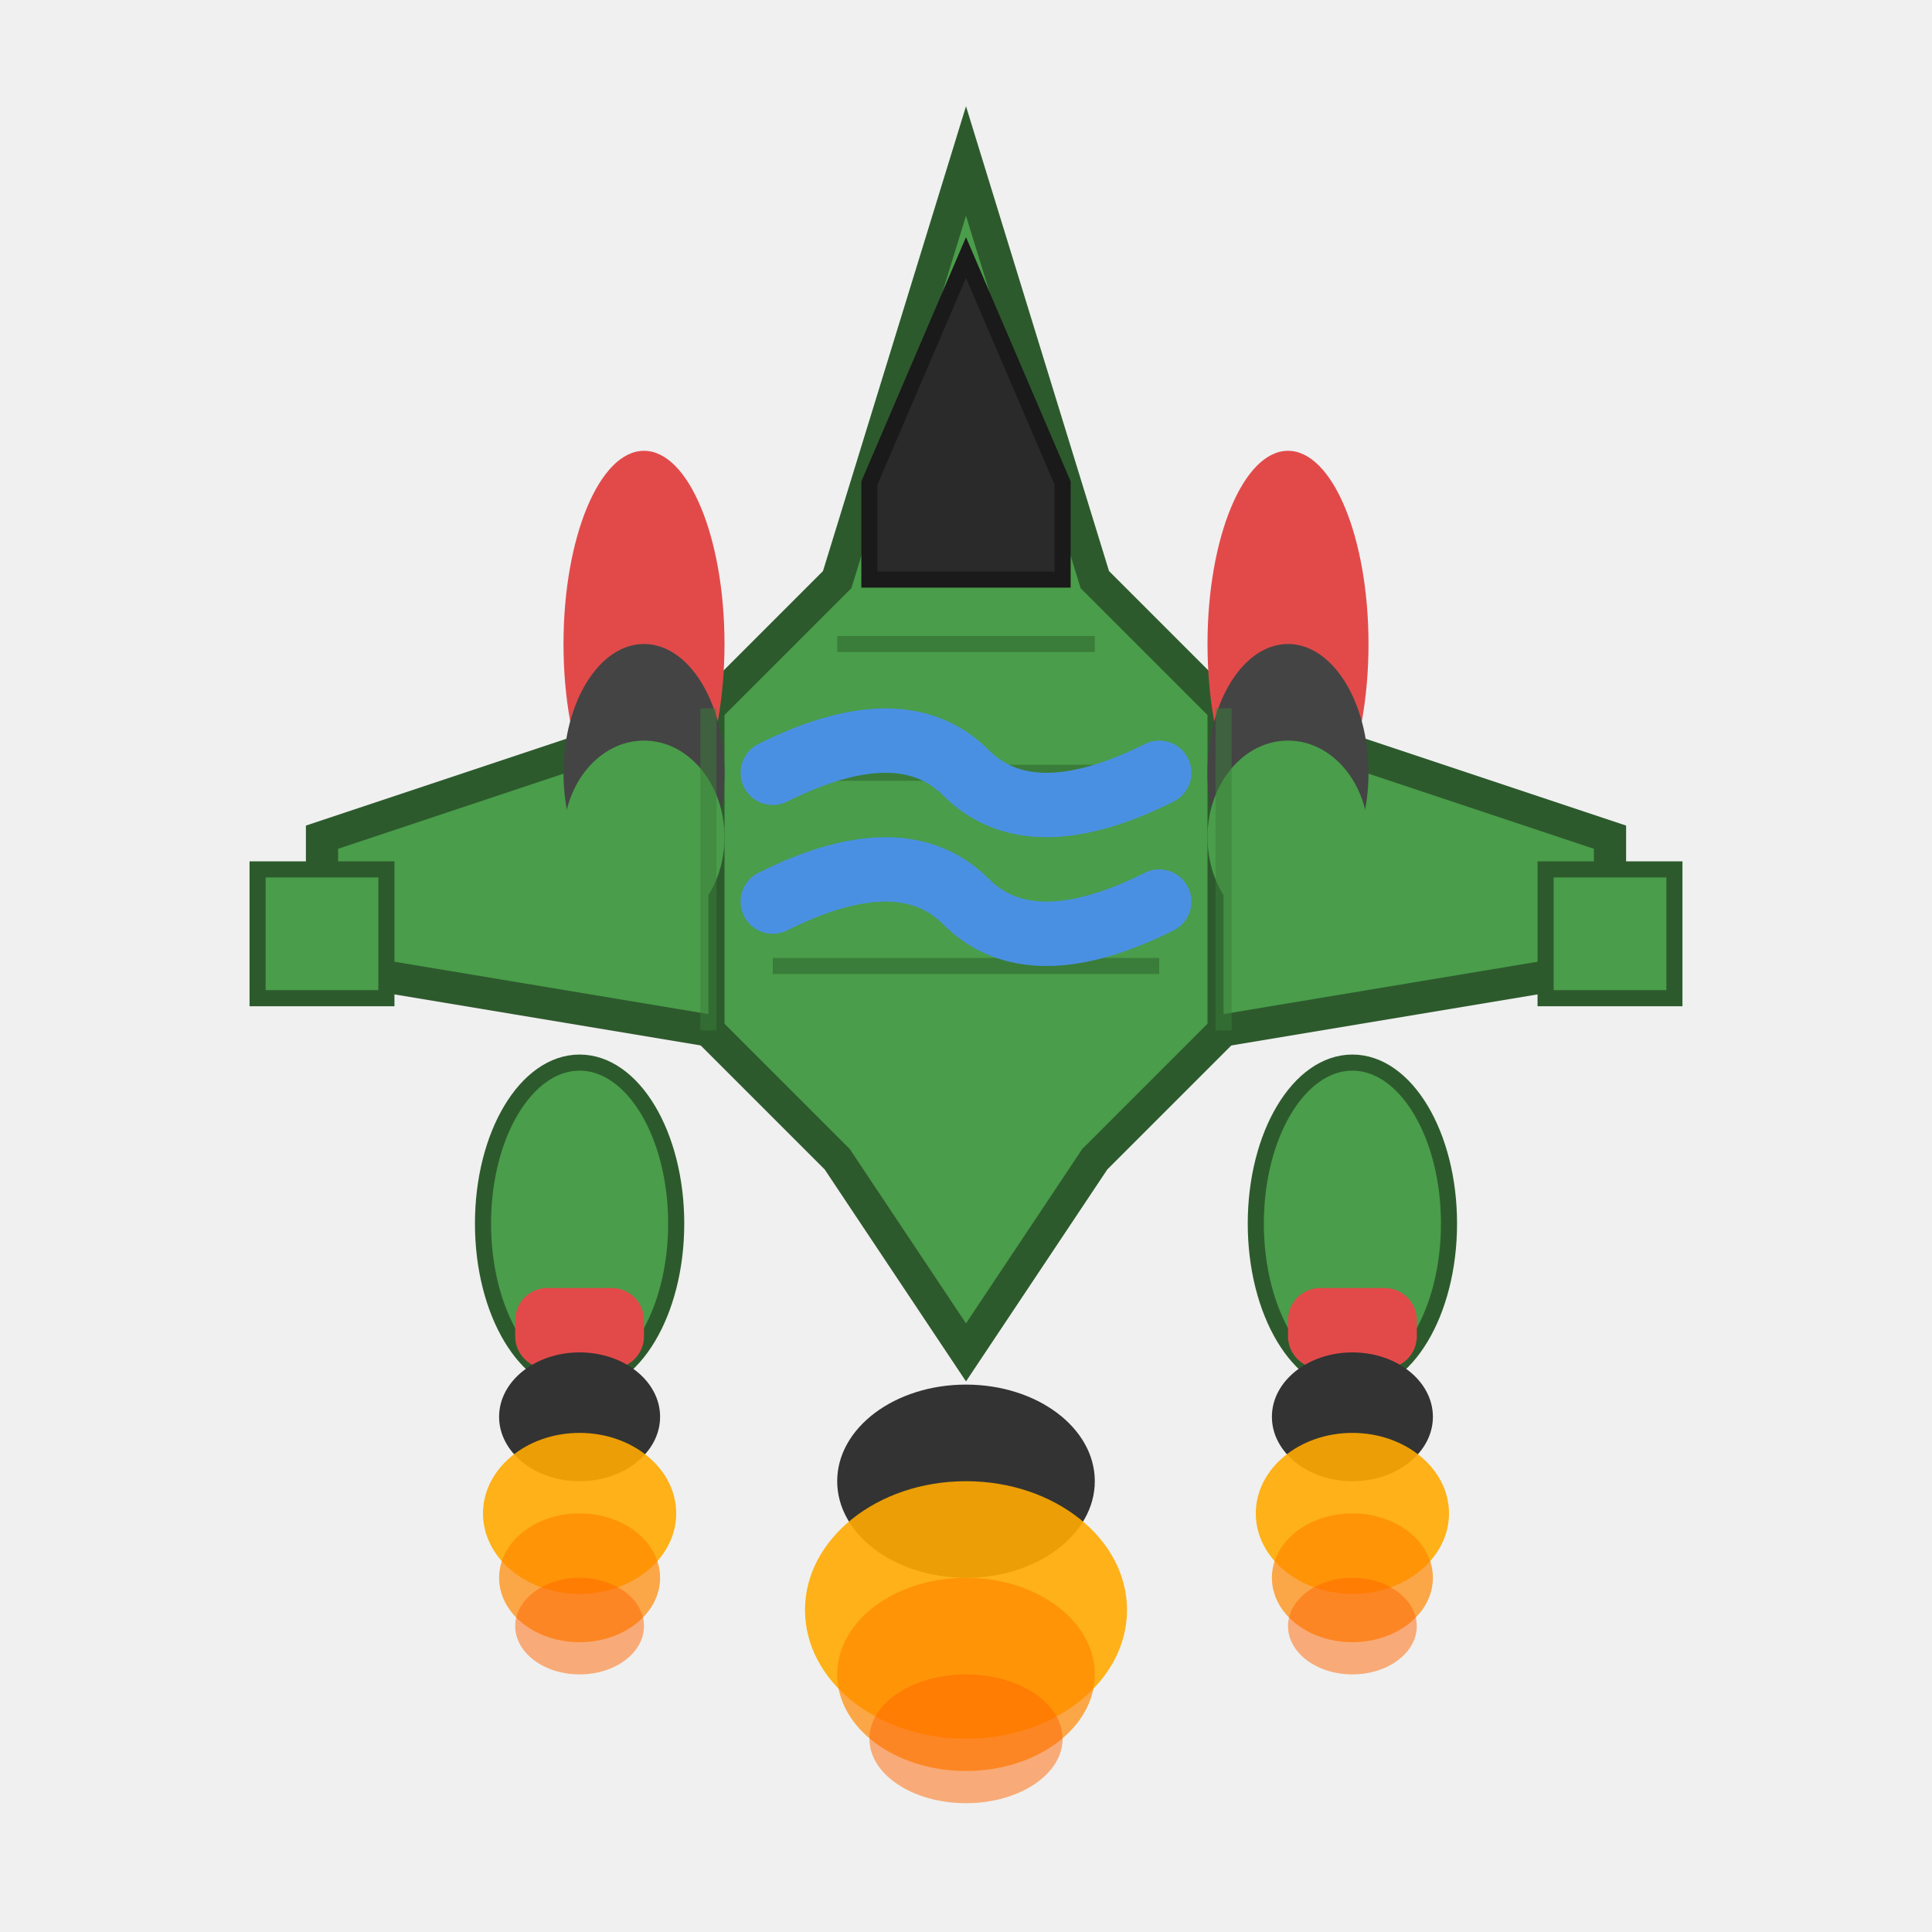
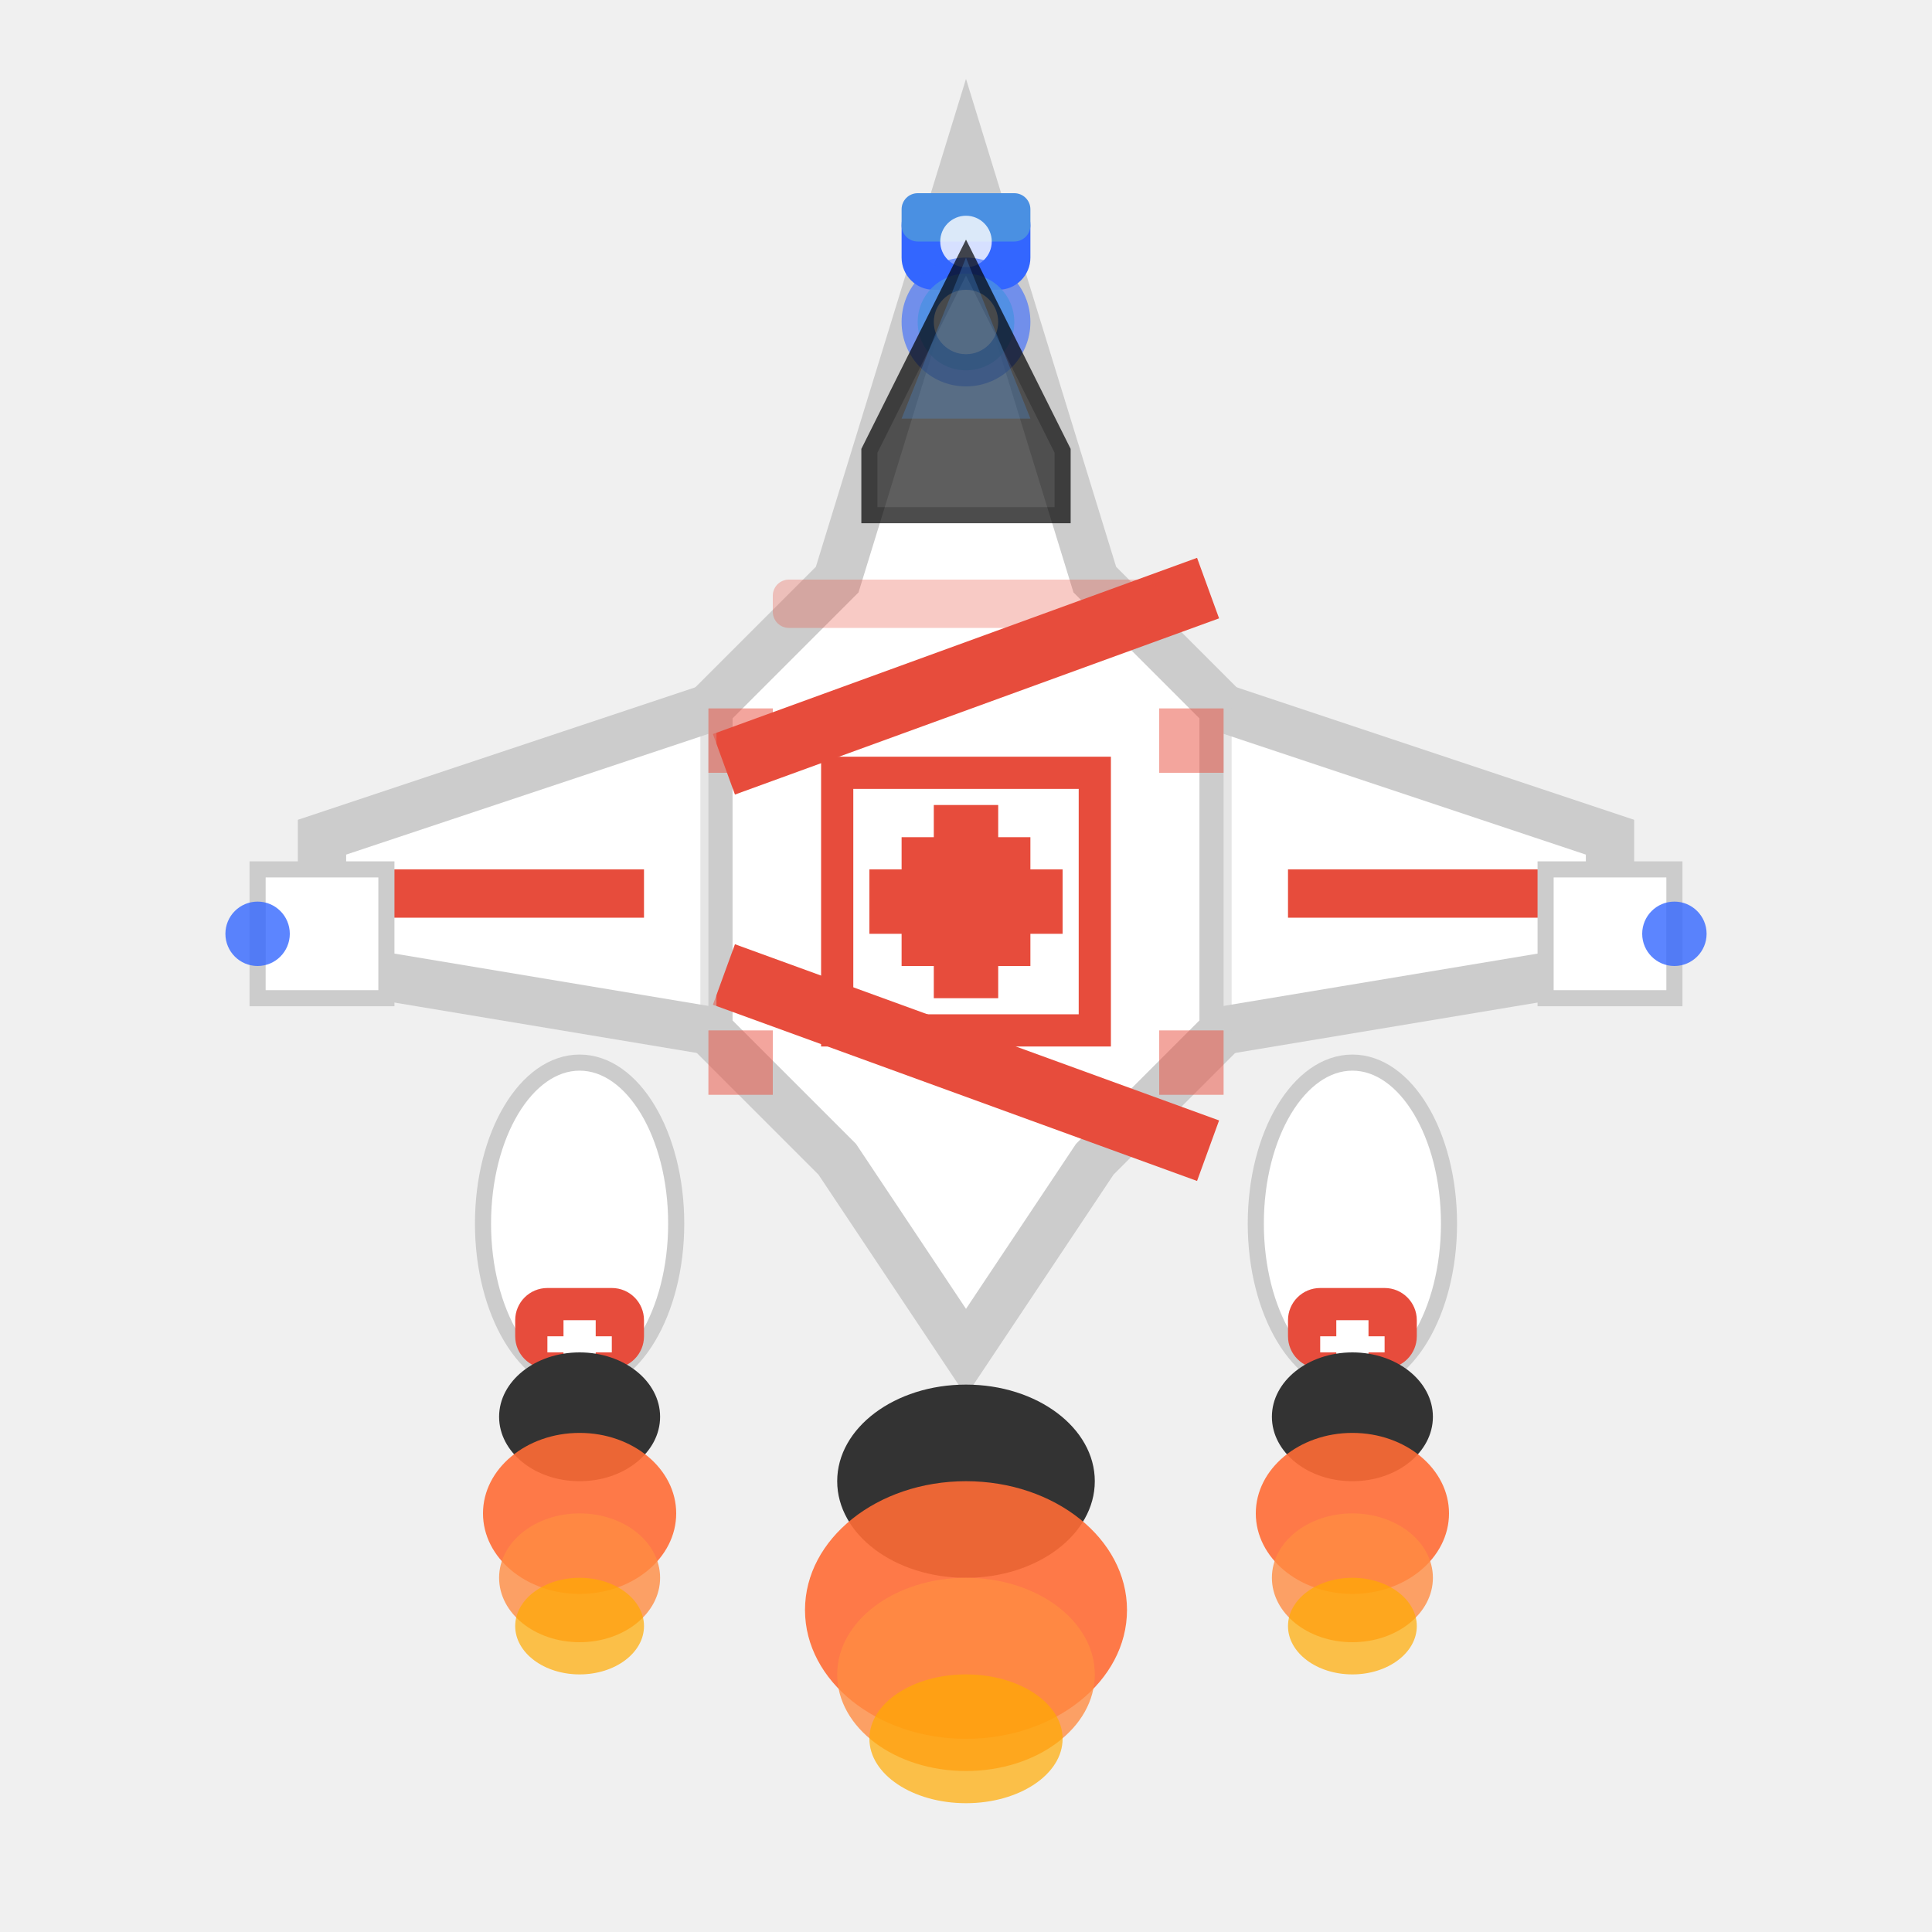
<svg xmlns="http://www.w3.org/2000/svg" width="60" height="60" viewBox="0 0 60 60">
-   <path d="M 30 5 L 26 18 L 22 22 L 22 32 L 26 36 L 30 42 L 34 36 L 38 32 L 38 22 L 34 18 Z" fill="#4a9d4a" stroke="#2d5a2d" stroke-width="1" />
-   <line x1="26" y1="20" x2="34" y2="20" stroke="#3a7d3a" stroke-width="0.5" />
-   <line x1="24" y1="24" x2="36" y2="24" stroke="#3a7d3a" stroke-width="0.5" />
-   <line x1="24" y1="30" x2="36" y2="30" stroke="#3a7d3a" stroke-width="0.5" />
-   <path d="M 30 8 L 27 15 L 27 18 L 33 18 L 33 15 Z" fill="#2a2a2a" stroke="#1a1a1a" stroke-width="0.5" />
-   <path d="M 24 24 Q 28 22, 30 24 T 36 24" fill="none" stroke="#4a90e2" stroke-width="2" stroke-linecap="round" />
-   <path d="M 24 28 Q 28 26, 30 28 T 36 28" fill="none" stroke="#4a90e2" stroke-width="2" stroke-linecap="round" />
-   <path d="M 22 22 L 10 26 L 10 30 L 22 32" fill="#4a9d4a" stroke="#2d5a2d" stroke-width="1" />
-   <path d="M 38 22 L 50 26 L 50 30 L 38 32" fill="#4a9d4a" stroke="#2d5a2d" stroke-width="1" />
-   <rect x="8" y="27" width="4" height="4" fill="#4a9d4a" stroke="#2d5a2d" stroke-width="0.5" />
-   <rect x="48" y="27" width="4" height="4" fill="#4a9d4a" stroke="#2d5a2d" stroke-width="0.5" />
-   <ellipse cx="20" cy="20" rx="2.5" ry="6" fill="#e24a4a" />
-   <ellipse cx="20" cy="24" rx="2.5" ry="4" fill="#444444" />
-   <ellipse cx="20" cy="26" rx="2.5" ry="3" fill="#4a9d4a" />
-   <ellipse cx="40" cy="20" rx="2.5" ry="6" fill="#e24a4a" />
-   <ellipse cx="40" cy="24" rx="2.5" ry="4" fill="#444444" />
-   <ellipse cx="40" cy="26" rx="2.5" ry="3" fill="#4a9d4a" />
-   <ellipse cx="18" cy="38" rx="3" ry="5" fill="#4a9d4a" stroke="#2d5a2d" stroke-width="0.5" />
-   <ellipse cx="42" cy="38" rx="3" ry="5" fill="#4a9d4a" stroke="#2d5a2d" stroke-width="0.5" />
-   <rect x="16" y="40" width="4" height="2.5" fill="#e24a4a" rx="1" />
-   <rect x="40" y="40" width="4" height="2.5" fill="#e24a4a" rx="1" />
+   <path d="M 30 5 L 26 18 L 22 22 L 22 32 L 26 36 L 30 42 L 34 36 L 38 32 L 38 22 L 34 18 Z" fill="#ffffff" stroke="#cccccc" stroke-width="1.5" />
+   <rect x="26" y="24" width="8" height="8" fill="#ffffff" stroke="#e74c3c" stroke-width="1" />
+   <rect x="28" y="26" width="4" height="4" fill="#e74c3c" />
+   <rect x="29" y="25" width="2" height="6" fill="#e74c3c" />
+   <rect x="27" y="27" width="6" height="2" fill="#e74c3c" />
+   <rect x="22" y="20" width="16" height="2" fill="#e74c3c" transform="rotate(-20 30 21)" />
+   <rect x="22" y="32" width="16" height="2" fill="#e74c3c" transform="rotate(20 30 33)" />
+   <rect x="28" y="6" width="4" height="3" fill="#3366ff" rx="1" />
+   <rect x="28" y="6" width="4" height="1.5" fill="#4a90e2" rx="0.5" />
+   <circle cx="30" cy="7.5" r="0.8" fill="#ffffff" opacity="0.8" />
+   <circle cx="30" cy="10" r="2" fill="#3366ff" opacity="0.6" />
+   <circle cx="30" cy="10" r="1.5" fill="#4a90e2" opacity="0.8" />
+   <circle cx="30" cy="10" r="1" fill="#ffffff" opacity="0.9" />
+   <path d="M 30 8 L 27 14 L 27 16 L 33 16 L 33 14 Z" fill="#1a1a1a" stroke="#000000" stroke-width="0.5" opacity="0.7" />
+   <path d="M 30 8 L 28 13 L 32 13 Z" fill="#4a90e2" opacity="0.3" />
+   <path d="M 22 22 L 10 26 L 10 30 L 22 32" fill="#ffffff" stroke="#cccccc" stroke-width="1.5" />
+   <path d="M 38 22 L 50 26 L 50 30 L 38 32" fill="#ffffff" stroke="#cccccc" stroke-width="1.5" />
+   <rect x="12" y="27" width="8" height="1.5" fill="#e74c3c" />
+   <rect x="40" y="27" width="8" height="1.5" fill="#e74c3c" />
+   <rect x="8" y="27" width="4" height="4" fill="#ffffff" stroke="#cccccc" stroke-width="0.5" />
+   <rect x="48" y="27" width="4" height="4" fill="#ffffff" stroke="#cccccc" stroke-width="0.5" />
+   <circle cx="8" cy="29" r="1" fill="#3366ff" opacity="0.8" />
+   <circle cx="52" cy="29" r="1" fill="#3366ff" opacity="0.8" />
+   <ellipse cx="18" cy="38" rx="3" ry="5" fill="#ffffff" stroke="#cccccc" stroke-width="0.5" />
+   <ellipse cx="42" cy="38" rx="3" ry="5" fill="#ffffff" stroke="#cccccc" stroke-width="0.5" />
+   <rect x="16" y="40" width="4" height="2.5" fill="#e74c3c" rx="1" />
+   <rect x="40" y="40" width="4" height="2.5" fill="#e74c3c" rx="1" />
+   <rect x="17.5" y="41" width="1" height="1.5" fill="#ffffff" />
+   <rect x="17" y="41.5" width="2" height="0.5" fill="#ffffff" />
+   <rect x="41.5" y="41" width="1" height="1.5" fill="#ffffff" />
+   <rect x="41" y="41.5" width="2" height="0.5" fill="#ffffff" />
  <ellipse cx="30" cy="46" rx="4" ry="3" fill="#333333" />
-   <ellipse cx="30" cy="50" rx="5" ry="4" fill="#ffaa00" opacity="0.9" />
-   <ellipse cx="30" cy="52" rx="4" ry="3" fill="#ff8800" opacity="0.7" />
-   <ellipse cx="30" cy="54" rx="3" ry="2" fill="#ff6600" opacity="0.5" />
+   <ellipse cx="30" cy="50" rx="5" ry="4" fill="#ff6b35" opacity="0.9" />
+   <ellipse cx="30" cy="52" rx="4" ry="3" fill="#ff8c42" opacity="0.8" />
+   <ellipse cx="30" cy="54" rx="3" ry="2" fill="#ffaa00" opacity="0.7" />
  <ellipse cx="18" cy="44" rx="2.5" ry="2" fill="#333333" />
-   <ellipse cx="18" cy="47" rx="3" ry="2.5" fill="#ffaa00" opacity="0.9" />
-   <ellipse cx="18" cy="49" rx="2.5" ry="2" fill="#ff8800" opacity="0.7" />
-   <ellipse cx="18" cy="50.5" rx="2" ry="1.5" fill="#ff6600" opacity="0.5" />
+   <ellipse cx="18" cy="47" rx="3" ry="2.5" fill="#ff6b35" opacity="0.9" />
+   <ellipse cx="18" cy="49" rx="2.5" ry="2" fill="#ff8c42" opacity="0.8" />
+   <ellipse cx="18" cy="50.5" rx="2" ry="1.5" fill="#ffaa00" opacity="0.7" />
  <ellipse cx="42" cy="44" rx="2.5" ry="2" fill="#333333" />
-   <ellipse cx="42" cy="47" rx="3" ry="2.5" fill="#ffaa00" opacity="0.9" />
-   <ellipse cx="42" cy="49" rx="2.5" ry="2" fill="#ff8800" opacity="0.7" />
-   <ellipse cx="42" cy="50.5" rx="2" ry="1.5" fill="#ff6600" opacity="0.5" />
-   <line x1="22" y1="22" x2="22" y2="32" stroke="#3a7d3a" stroke-width="0.5" opacity="0.5" />
-   <line x1="38" y1="22" x2="38" y2="32" stroke="#3a7d3a" stroke-width="0.5" opacity="0.5" />
+   <ellipse cx="42" cy="47" rx="3" ry="2.5" fill="#ff6b35" opacity="0.9" />
+   <ellipse cx="42" cy="49" rx="2.5" ry="2" fill="#ff8c42" opacity="0.8" />
+   <ellipse cx="42" cy="50.5" rx="2" ry="1.5" fill="#ffaa00" opacity="0.7" />
+   <line x1="22" y1="22" x2="22" y2="32" stroke="#cccccc" stroke-width="0.5" opacity="0.5" />
+   <line x1="38" y1="22" x2="38" y2="32" stroke="#cccccc" stroke-width="0.5" opacity="0.5" />
+   <rect x="24" y="18" width="12" height="1.5" fill="#e74c3c" opacity="0.3" rx="0.5" />
+   <rect x="22" y="22" width="2" height="2" fill="#e74c3c" opacity="0.5" />
+   <rect x="36" y="22" width="2" height="2" fill="#e74c3c" opacity="0.5" />
+   <rect x="22" y="32" width="2" height="2" fill="#e74c3c" opacity="0.5" />
+   <rect x="36" y="32" width="2" height="2" fill="#e74c3c" opacity="0.5" />
</svg>
